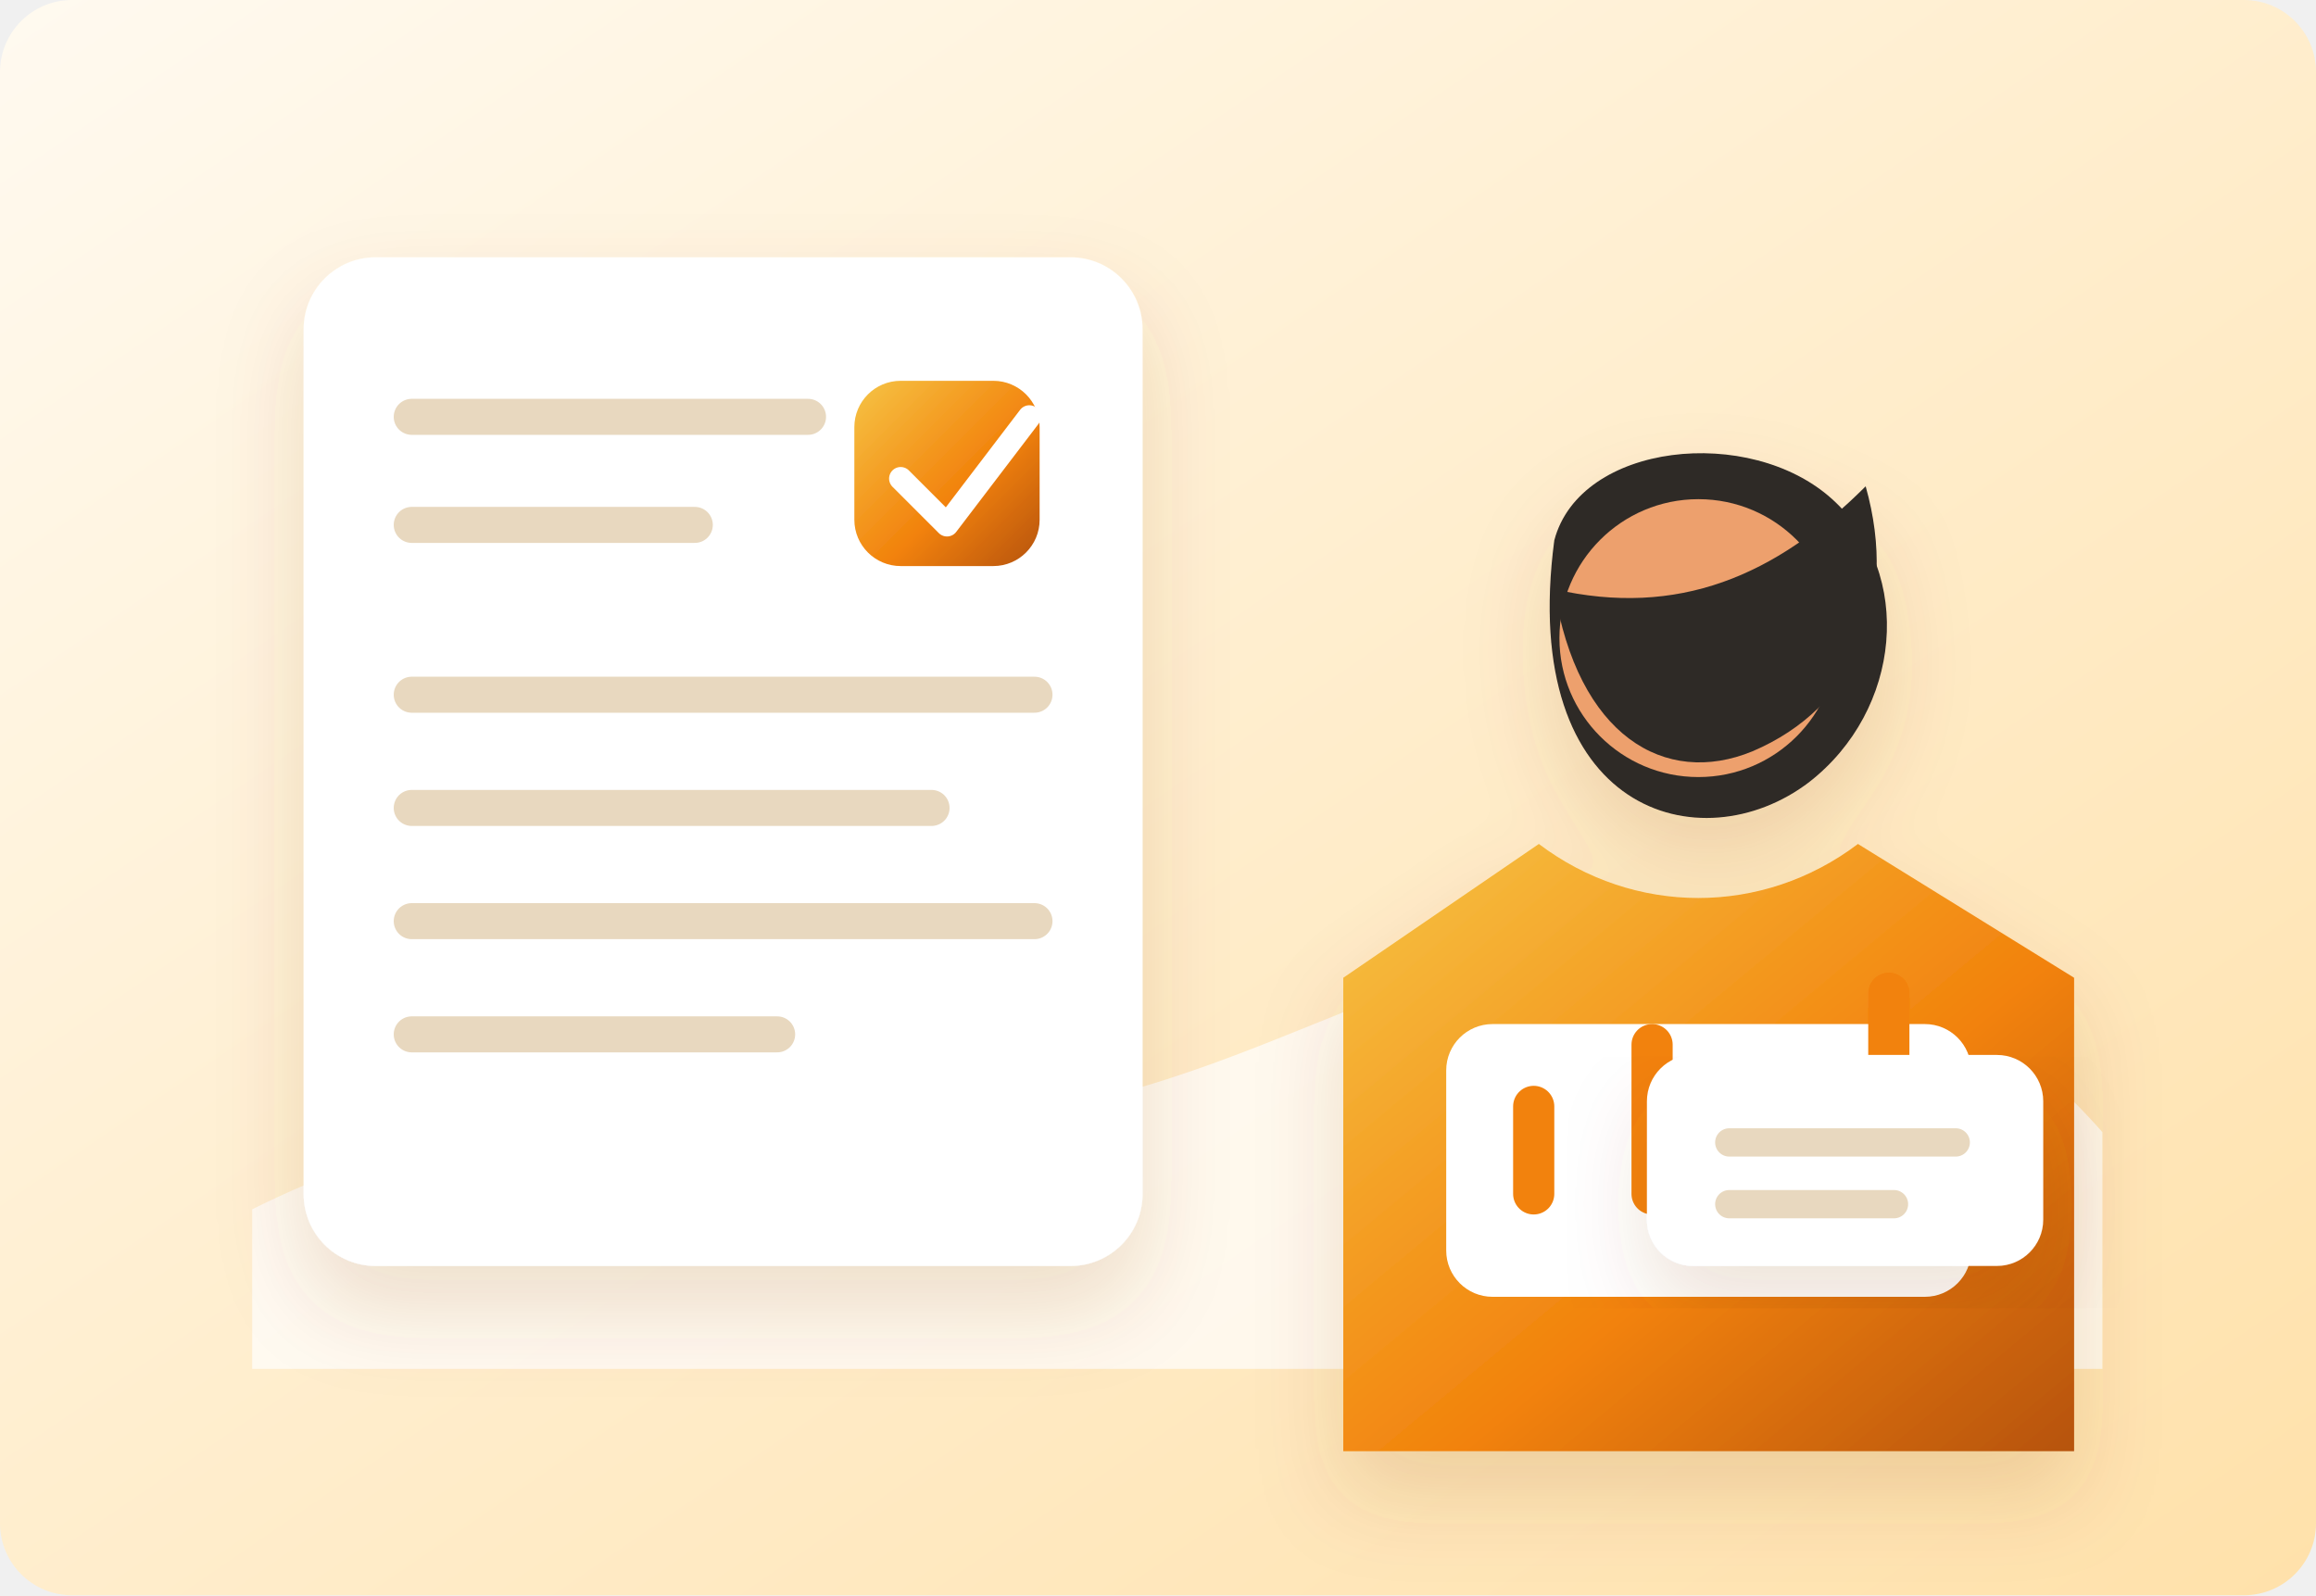
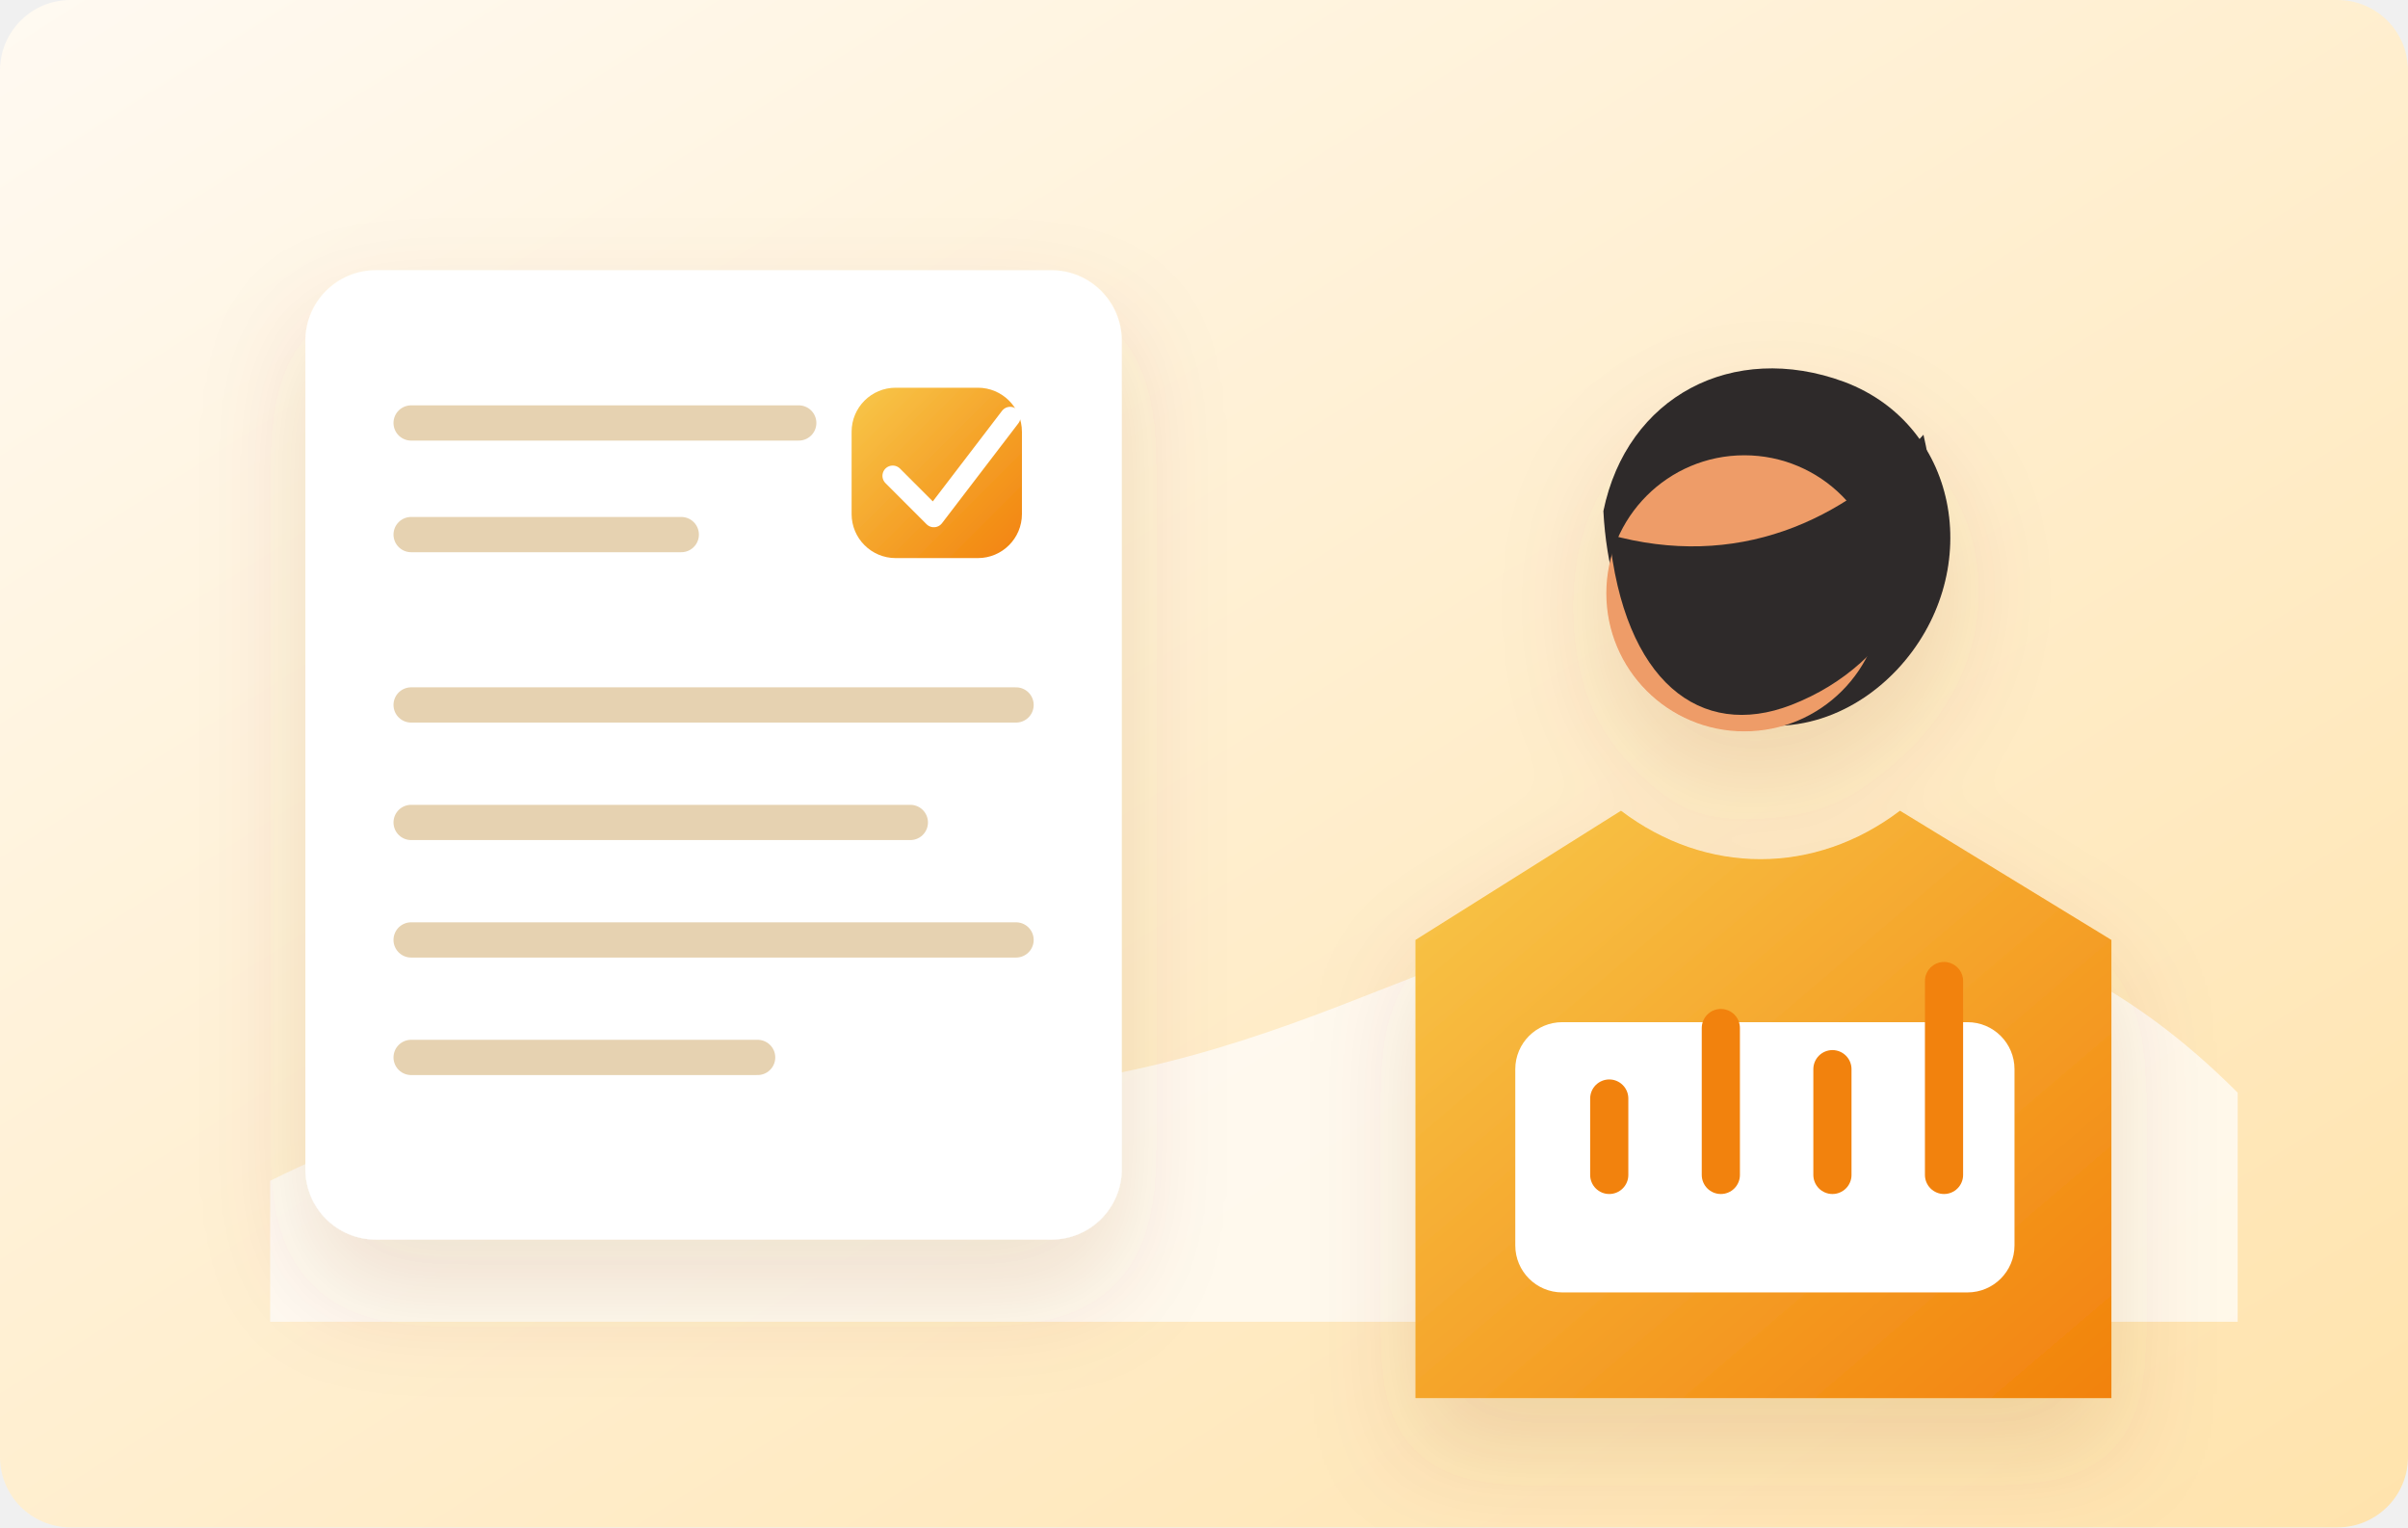
- <svg xmlns="http://www.w3.org/2000/svg" viewBox="0 0 900 620" role="img" aria-label="Finance coordinator with monthly travel reporting">
+ <svg xmlns="http://www.w3.org/2000/svg" viewBox="0 0 820 520" role="img" aria-label="Polished finance reporting coordinator illustration">
  <defs>
    <linearGradient id="bg" x1="0" y1="0" x2="1" y2="1">
-       <stop offset="0" stop-color="#fffaf0" />
-       <stop offset="1" stop-color="#ffe1aa" />
+       <stop offset="0" stop-color="#fffaf2" />
+       <stop offset="1" stop-color="#ffe3ac" />
    </linearGradient>
-     <linearGradient id="brand" x1="0" y1="0" x2="1" y2="1">
-       <stop offset="0" stop-color="#f6c445" />
-       <stop offset=".58" stop-color="#f2820c" />
-       <stop offset="1" stop-color="#b6530f" />
+     <linearGradient id="shirt" x1="0" y1="0" x2="1" y2="1">
+       <stop offset="0" stop-color="#f8c84b" />
+       <stop offset="1" stop-color="#f2820c" />
    </linearGradient>
-     <filter id="s" x="-20%" y="-20%" width="140%" height="140%">
-       <feDropShadow dx="0" dy="17" stdDeviation="17" flood-color="#8d3f0b" flood-opacity=".15" />
+     <filter id="shadow" x="-20%" y="-20%" width="140%" height="140%">
+       <feDropShadow dx="0" dy="18" stdDeviation="18" flood-color="#8d3f0b" flood-opacity=".14" />
    </filter>
  </defs>
-   <rect width="900" height="620" rx="28" fill="url(#bg)" />
-   <path d="M98 470c116-58 189-20 294-36 120-18 171-86 299-64 58 10 96 36 126 70v92H98z" fill="#fff" opacity=".7" />
-   <g transform="translate(118 100)" filter="url(#s)">
-     <rect width="326" height="392" rx="28" fill="#fff" />
-     <path d="M42 62h154M42 104h110M42 170h242M42 214h202M42 258h242M42 302h142" stroke="#e8d8bf" stroke-width="14" stroke-linecap="round" />
-     <rect x="214" y="48" width="72" height="72" rx="18" fill="url(#brand)" />
-     <path d="M232 86l18 18 32-42" fill="none" stroke="#fff" stroke-width="9" stroke-linecap="round" stroke-linejoin="round" />
+   <rect width="820" height="520" rx="24" fill="url(#bg)" />
+   <path d="M92 402c104-52 174-18 274-34 112-18 158-78 278-58 52 9 88 32 118 62v78H92z" fill="#fff" opacity=".7" />
+   <g transform="translate(104 92)" filter="url(#shadow)">
+     <rect width="278" height="330" rx="24" fill="#fff" />
+     <path d="M36 52h132M36 90h92M36 148h206M36 188h170M36 228h206M36 268h118" stroke="#e6d2b1" stroke-width="12" stroke-linecap="round" />
+     <rect x="186" y="40" width="58" height="58" rx="15" fill="url(#shirt)" />
+     <path d="M200 70l14 14 26-34" fill="none" stroke="#fff" stroke-width="7" stroke-linecap="round" stroke-linejoin="round" />
  </g>
-   <g transform="translate(492 138)" filter="url(#s)">
-     <path d="M112 72c10-38 76-45 108-16 32 29 27 82-9 110-42 32-113 12-99-94z" fill="#2f2b28" />
-     <circle cx="168" cy="110" r="54" fill="#eda06d" />
-     <path d="M112 91c48 11 86-5 121-40 13 46-4 86-44 103-34 14-68-6-77-63z" fill="#2f2b28" />
-     <path d="M106 190c37 28 87 28 124 0l84 52v184H30V242z" fill="url(#brand)" />
-     <rect x="70" y="260" width="204" height="106" rx="18" fill="#fff" />
-     <path d="M104 326v-34M150 326v-58M196 326v-42M242 326v-78" stroke="#f2820c" stroke-width="16" stroke-linecap="round" />
-   </g>
-   <g transform="translate(640 410)" filter="url(#s)">
-     <rect width="154" height="82" rx="18" fill="#fff" />
-     <path d="M32 34h88M32 58h64" stroke="#e8d8bf" stroke-width="11" stroke-linecap="round" />
+   <g transform="translate(444 118)" filter="url(#shadow)">
+     <path d="M102 56c8-39 44-58 82-44 40 15 48 66 18 98-35 37-96 21-100-54z" fill="#2d2b2b" />
+     <circle cx="150" cy="84" r="47" fill="#ee9c68" />
+     <path d="M104 64c43 12 80-4 107-34 10 42-9 78-45 92-31 12-57-8-62-58z" fill="#2d2b2b" />
+     <path d="M108 158c29 22 66 22 95 0l72 44v156H38V202z" fill="url(#shirt)" />
+     <rect x="72" y="230" width="170" height="92" rx="16" fill="#fff" />
+     <path d="M104 282v-26M142 282v-50M180 282v-36M218 282v-66" stroke="#f2820c" stroke-width="13" stroke-linecap="round" />
  </g>
</svg>
